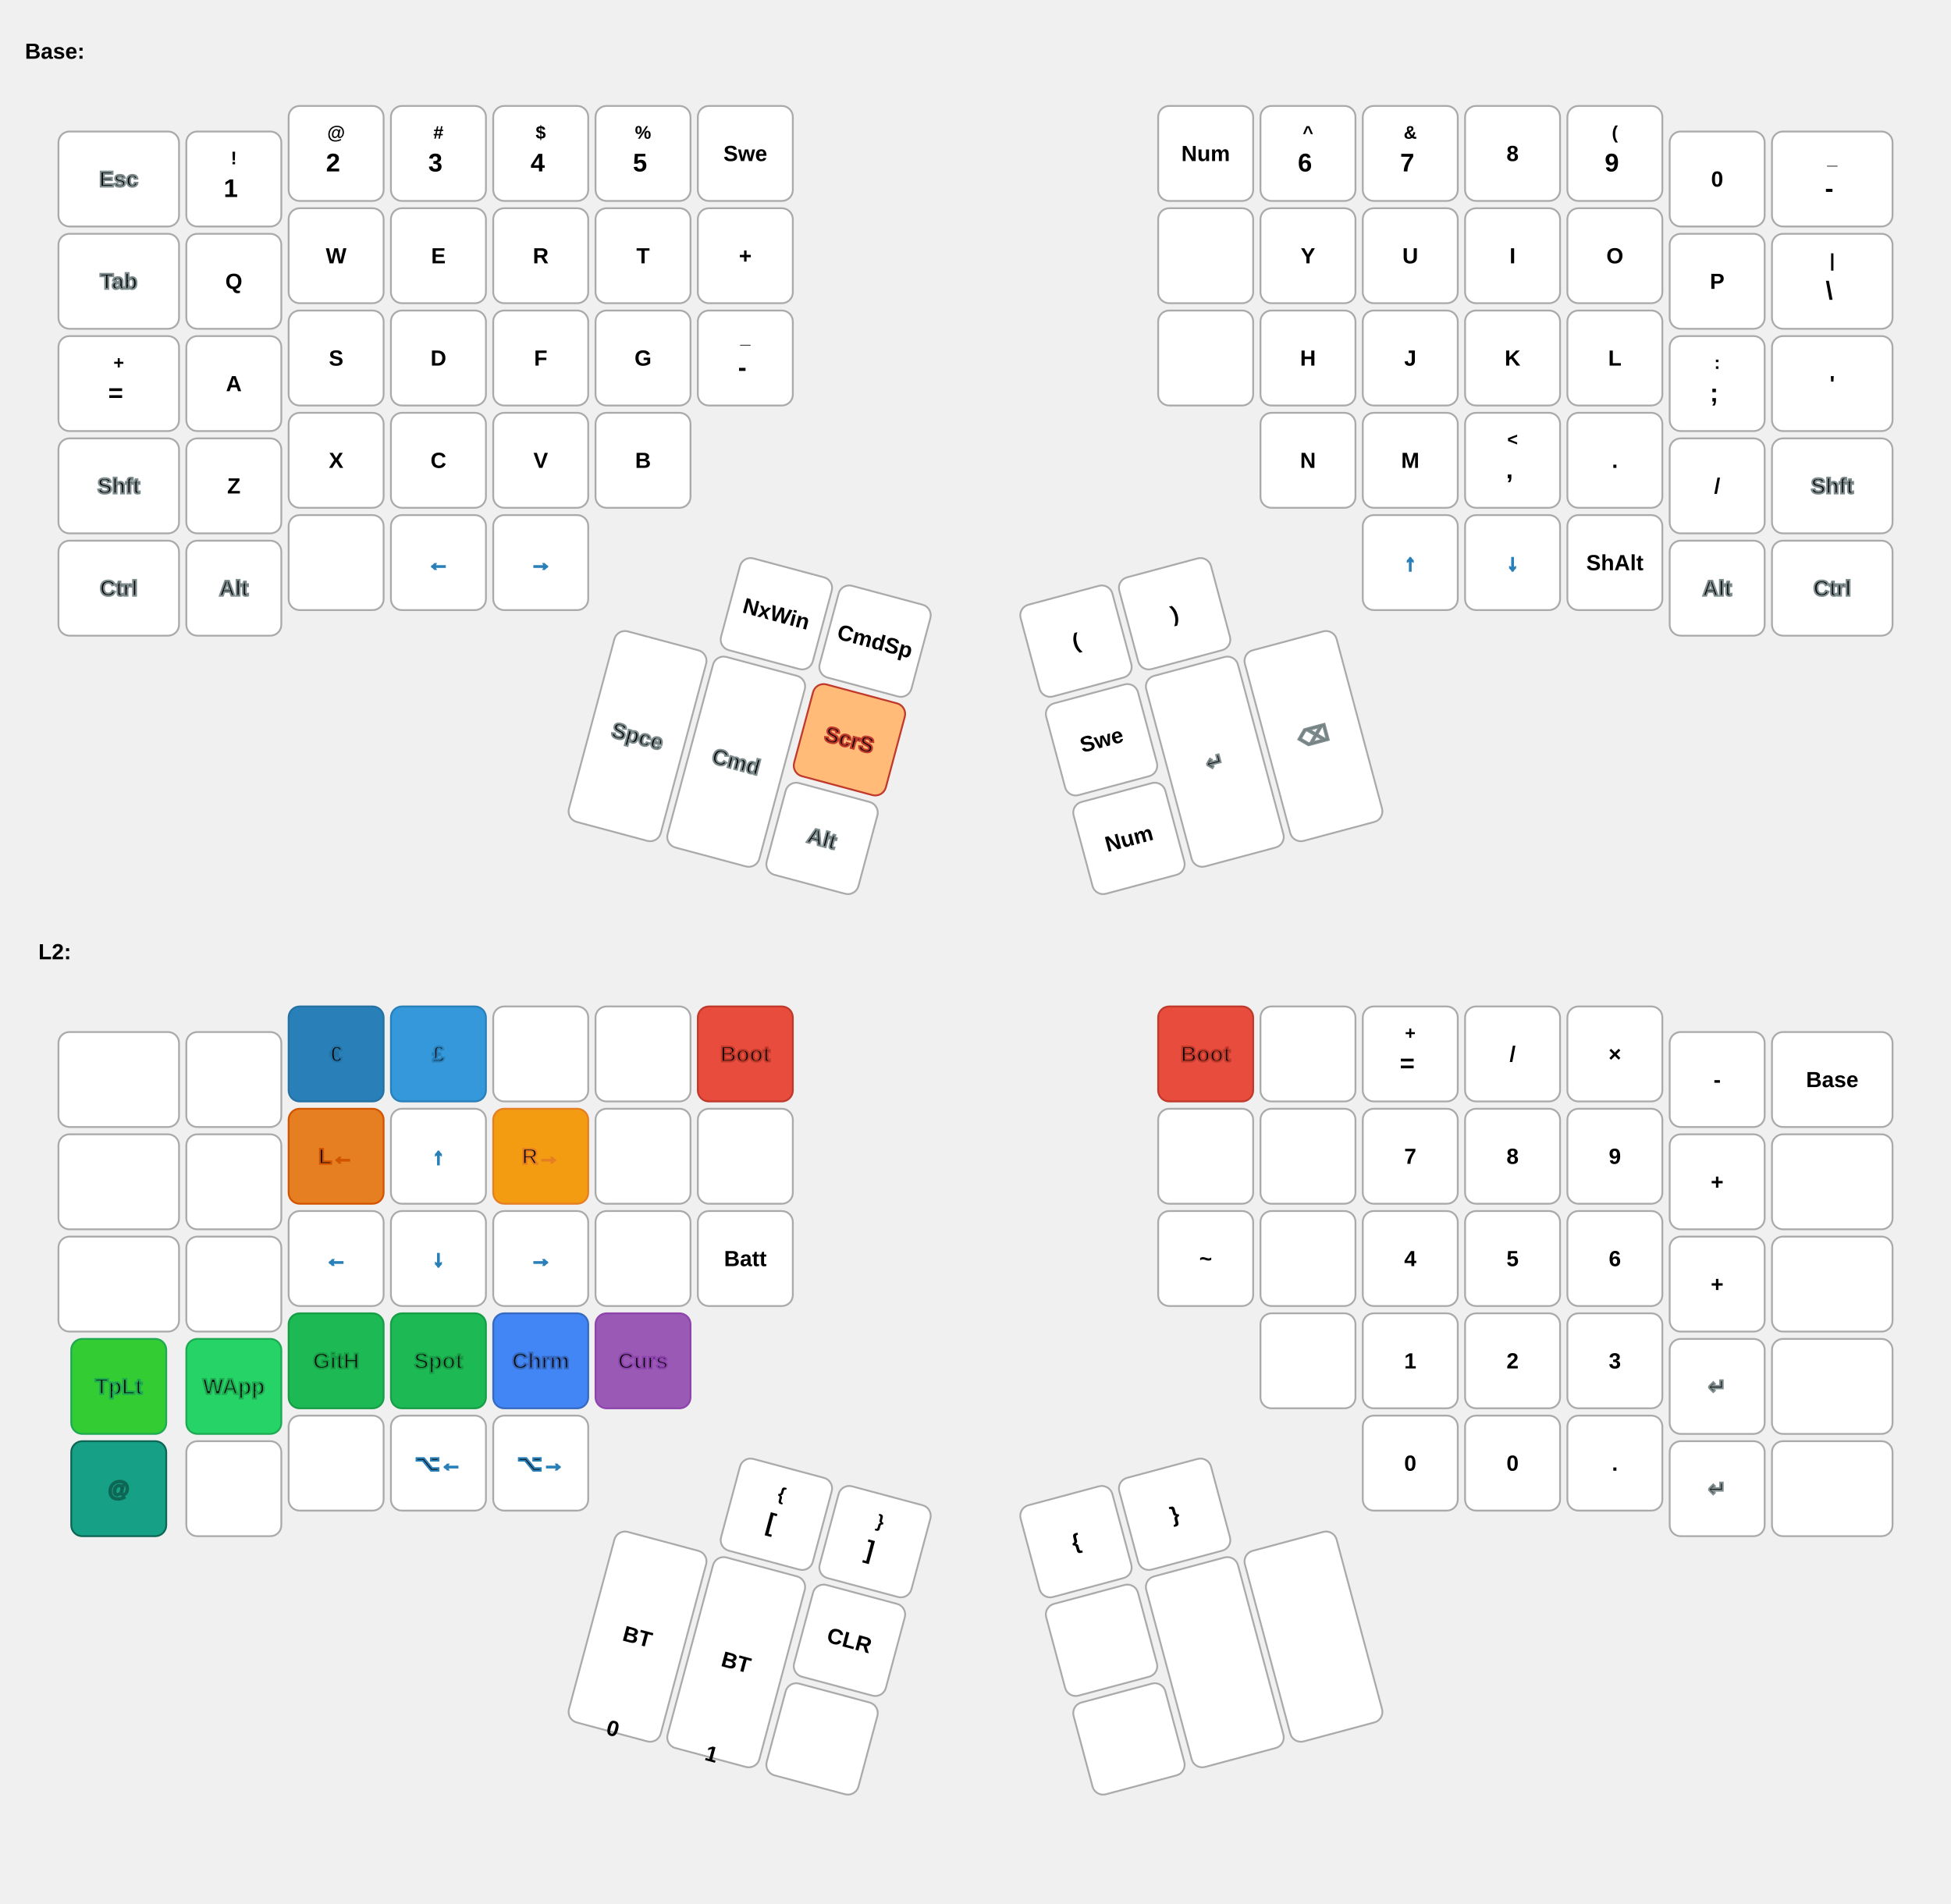
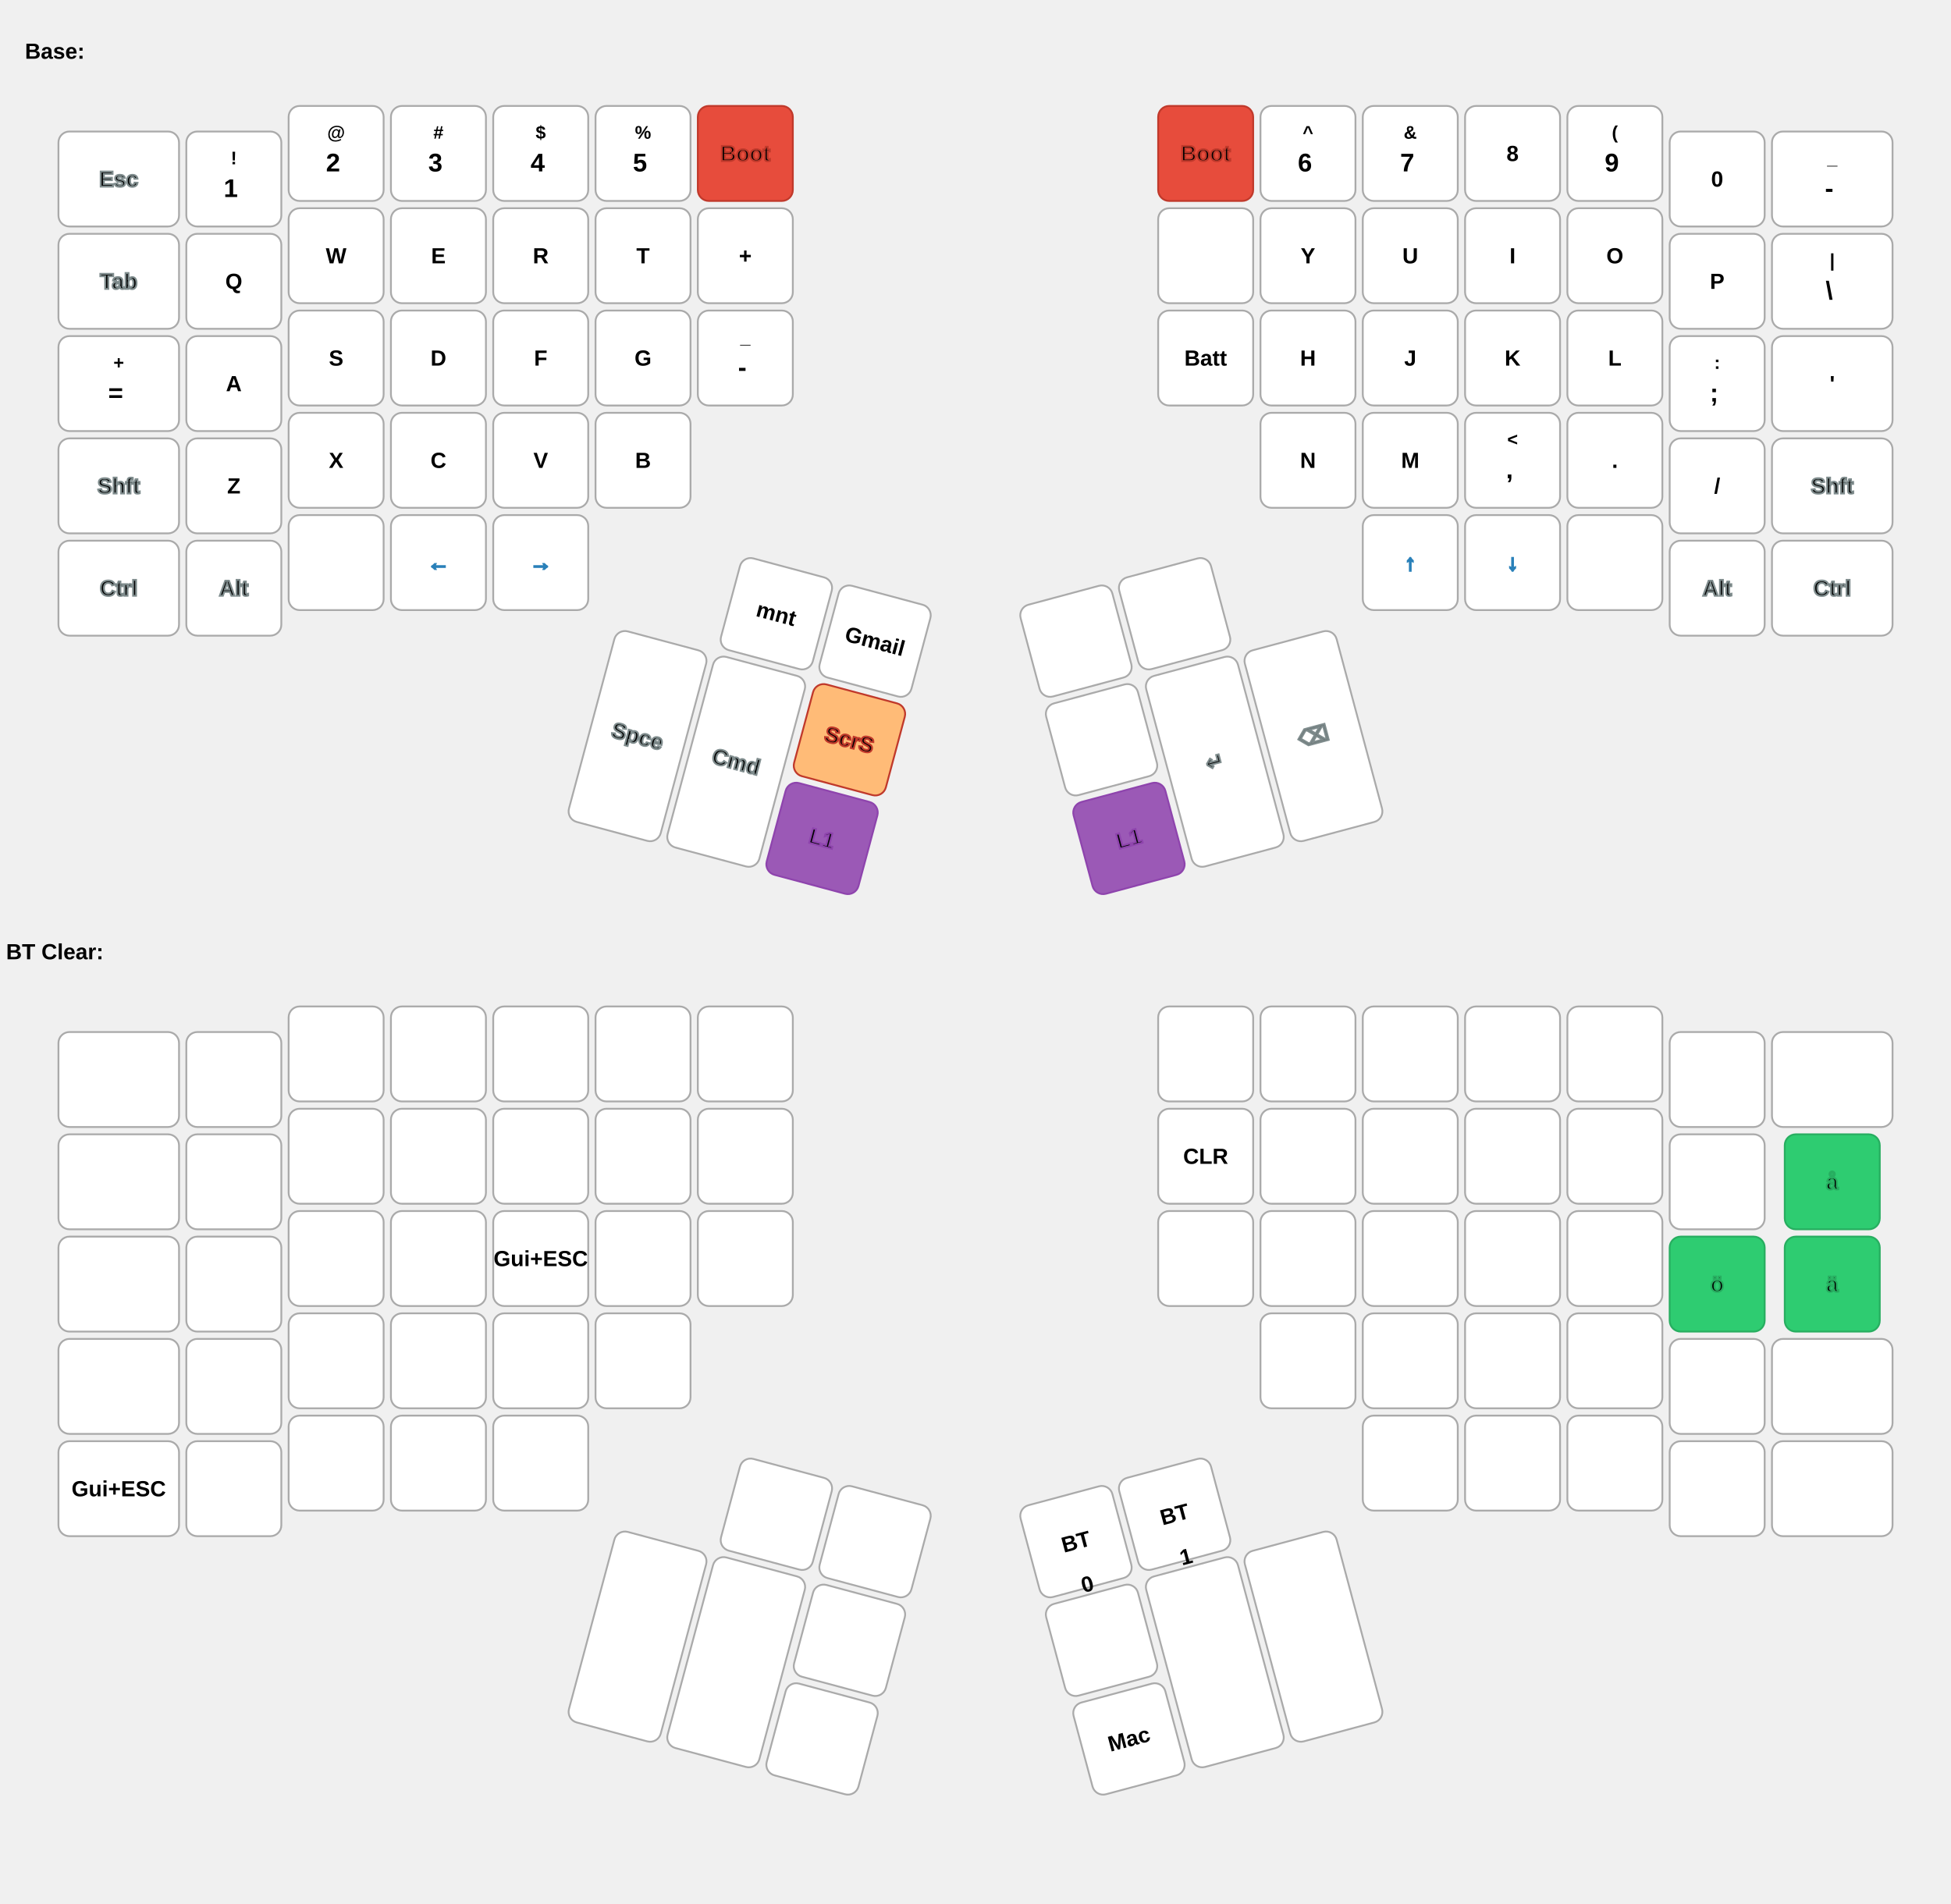
<svg xmlns="http://www.w3.org/2000/svg" width="1068" height="1042" viewBox="0 0 1068 1042" class="keymap">
  <style>/* Base key style */
.key {
  fill: #ffffff;
  stroke: #aaaaaa;
  stroke-width: 1;
}

/* Layer title styling */
.layer-label {
  font-weight: bold;
  font-size: 18px;
  fill: #333333;
  font-family: 'Arial', sans-serif;
}

/* Text styling */
text {
  font-family: 'Arial', sans-serif;
  fill: #000000;
  text-anchor: middle;
  dominant-baseline: central;
  font-weight: 700;
  stroke: none;
} 
/* App shortcuts */
.WhatsApp-key {
  fill: #25D366 !important;
  stroke: #1EA952 !important;
}

.WhatsApp-key rect, rect.WhatsApp-key {
  fill: #25D366 !important;
  stroke: #1EA952 !important;
}

.Spotify-key {
  fill: #1DB954 !important;
  stroke: #169D45 !important;
}

.Spotify-key rect, rect.Spotify-key {
  fill: #1DB954 !important;
  stroke: #169D45 !important;
}

.Chrome-key {
  fill: #4285F4 !important;
  stroke: #366AC1 !important;
}

.Chrome-key rect, rect.Chrome-key {
  fill: #4285F4 !important;
  stroke: #366AC1 !important;
}

.Cursor-key {
  fill: #9B59B6 !important;
  stroke: #8E44AD !important;
}

.Cursor-key rect, rect.Cursor-key {
  fill: #9B59B6 !important;
  stroke: #8E44AD !important;
}

.GitHub-key {
  fill: #1DB954 !important;
  stroke: #169D45 !important;
}

.GitHub-key rect, rect.GitHub-key {
  fill: #1DB954 !important;
  stroke: #169D45 !important;
}

.topLeft-key {
  fill: #33cc33 !important;
  stroke: #1EA952 !important;
}

.topLeft-key rect, rect.topLeft-key {
  fill: #33cc33 !important;
  stroke: #1EA952 !important;
}

.LeftScr-key {
  fill: #E67E22 !important;
  stroke: #D35400 !important;
}

.LeftScr-key rect, rect.LeftScr-key {
  fill: #E67E22 !important;
  stroke: #D35400 !important;
}

.RightScr-key {
  fill: #F39C12 !important;
  stroke: #E67E22 !important;
}

.RightScr-key rect, rect.RightScr-key {
  fill: #F39C12 !important;
  stroke: #E67E22 !important;
}

/* Currency symbols */
.euro-key {
  fill: #2980B9 !important;
  stroke: #2471A3 !important;
}

.euro-key rect, rect.euro-key {
  fill: #2980B9 !important;
  stroke: #2471A3 !important;
}

.pound-key {
  fill: #3498DB !important;
  stroke: #2980B9 !important;
}

.pound-key rect, rect.pound-key {
  fill: #3498DB !important;
  stroke: #2980B9 !important;
}

/* System keys */
.BOOT-key {
  fill: #E74C3C !important;
  stroke: #C0392B !important;
}

.BOOT-key rect, rect.BOOT-key {
  fill: #E74C3C !important;
  stroke: #C0392B !important;
}

.Fn1-key {
  fill: #9B59B6 !important;
  stroke: #8E44AD !important;
}

.Fn1-key rect, rect.Fn1-key {
  fill: #9B59B6 !important;
  stroke: #8E44AD !important;
}

.Fn2-key {
  fill: #8E44AD !important;
  stroke: #7D3C98 !important;
}

.Fn2-key rect, rect.Fn2-key {
  fill: #8E44AD !important;
  stroke: #7D3C98 !important;
}

/* Special characters */
.Email-key {
  fill: #16A085 !important;
  stroke: #0E6655 !important;
}

.Email-key rect, rect.Email-key {
  fill: #16A085 !important;
  stroke: #0E6655 !important;
}

.o-umlaut-key {
-   fill: #27AE60 !important;
-   stroke: #229954 !important;
+   fill: #2ECC71 !important;
+   stroke: #27AE60 !important;
}

.o-umlaut-key rect, rect.o-umlaut-key {
-   fill: #27AE60 !important;
-   stroke: #229954 !important;
+   fill: #2ECC71 !important;
+   stroke: #27AE60 !important;
}

.a-ring-key {
  fill: #2ECC71 !important;
  stroke: #27AE60 !important;
}

.a-ring-key rect, rect.a-ring-key {
+   fill: #2ECC71 !important;
+   stroke: #27AE60 !important;
+ }
+ 
+ .a-umlaut-key {
+   fill: #2ECC71 !important;
+   stroke: #27AE60 !important;
+ }
+ 
+ .a-umlaut-key rect, rect.a-umlaut-key {
  fill: #2ECC71 !important;
  stroke: #27AE60 !important;
}

/* Navigation keys */
.arrow-key {
  fill: #3498DB !important;
  stroke: #2980B9 !important;
}

.arrow-key rect, rect.arrow-key {
  fill: #3498DB !important;
  stroke: #2980B9 !important;
}

/* Screenshot */
.Screenshot-key {
  fill: #ffbb77 !important;
  stroke: #C0392B !important;
}

.Screenshot-key rect, rect.Screenshot-key {
  fill: #ffbb77 !important;
  stroke: #C0392B !important;
}

/* Modifiers */
.mod-key {
  fill: #95A5A6 !important;
  stroke: #7F8C8D !important;
}

.mod-key rect, rect.mod-key {
  fill: #95A5A6 !important;
  stroke: #7F8C8D !important;
}

/* Font adjustments to make text more solid */
text, tspan {
  font-family: 'Arial', sans-serif !important;
  font-weight: 700 !important;
  fill: #000000 !important;
  stroke: none !important;
  text-rendering: geometricPrecision !important;
}

/* Ensure all key text is black and bold */
.key text, .key tspan {
  fill: #000000 !important;
  font-weight: 700 !important;
}

/* Make text on colored keys more readable */
.WhatsApp-key text, .WhatsApp-key tspan,
.Spotify-key text, .Spotify-key tspan,
.Chrome-key text, .Chrome-key tspan,
.Cursor-key text, .Cursor-key tspan,
.GitHub-key text, .GitHub-key tspan,
.topLeft-key text, .topLeft-key tspan,
.LeftScr-key text, .LeftScr-key tspan,
.RightScr-key text, .RightScr-key tspan,
.euro-key text, .euro-key tspan,
.pound-key text, .pound-key tspan,
.BOOT-key text, .BOOT-key tspan,
.Fn1-key text, .Fn1-key tspan,
.Fn2-key text, .Fn2-key tspan,
.Email-key text, .Email-key tspan,
.o-umlaut-key text, .o-umlaut-key tspan,
.a-ring-key text, .a-ring-key tspan,
.arrow-key text, .arrow-key tspan,
.Screenshot-key text, .Screenshot-key tspan,
.mod-key text, .mod-key tspan {
  fill: #000000 !important;
  font-weight: 700 !important;
}

/* Shifted symbols styling */
.shifted {
  fill: #555555 !important;
  font-weight: 700 !important;
  font-size: 10px !important;
}

/* Position the shifted symbols above the main key label */
.key text.shifted {
  dominant-baseline: hanging !important;
}

/* Add CSS for dual-labeled keys */
.dual-label {
  position: relative;
  display: block;
}

.primary-label {
  font-size: 14px;
  font-weight: 700;
  text-anchor: middle;
  dominant-baseline: central;
  fill: #000000;
}

.shifted-label {
  font-size: 10px;
  font-weight: 700;
  text-anchor: middle;
  dominant-baseline: hanging;
  fill: #444444;
} </style>
  <g transform="translate(30, 0)" class="layer-Base">
    <text x="0" y="28" class="label" id="Base">Base:</text>
    <g transform="translate(0, 56)">
      <g transform="translate(35, 42)" class="key keypos-0">
        <rect rx="6" ry="6" x="-33" y="-26" width="66" height="52" class="key" />
        <text x="0" y="0" class="key tap">
          <tspan class="mod-key">Esc</tspan>
        </text>
      </g>
      <g transform="translate(98, 42)" class="key keypos-1">
        <rect rx="6" ry="6" x="-26" y="-26" width="52" height="52" class="key" />
        <text x="0" y="0" class="key tap">
          <tspan class="primary-label" y="5">1</tspan>
          <tspan class="shifted-label" x="0" y="-15">!</tspan>
        </text>
      </g>
      <g transform="translate(154, 28)" class="key keypos-2">
        <rect rx="6" ry="6" x="-26" y="-26" width="52" height="52" class="key" />
        <text x="0" y="0" class="key tap">
          <tspan class="primary-label" y="5">2</tspan>
          <tspan class="shifted-label" x="0" y="-15">@</tspan>
        </text>
      </g>
      <g transform="translate(210, 28)" class="key keypos-3">
        <rect rx="6" ry="6" x="-26" y="-26" width="52" height="52" class="key" />
        <text x="0" y="0" class="key tap">
          <tspan class="primary-label" y="5">3</tspan>
          <tspan class="shifted-label" x="0" y="-15">#</tspan>
        </text>
      </g>
      <g transform="translate(266, 28)" class="key keypos-4">
        <rect rx="6" ry="6" x="-26" y="-26" width="52" height="52" class="key" />
        <text x="0" y="0" class="key tap">
          <tspan class="primary-label" y="5">4</tspan>
          <tspan class="shifted-label" x="0" y="-15">$</tspan>
        </text>
      </g>
      <g transform="translate(322, 28)" class="key keypos-5">
        <rect rx="6" ry="6" x="-26" y="-26" width="52" height="52" class="key" />
        <text x="0" y="0" class="key tap">
          <tspan class="primary-label" y="5">5</tspan>
          <tspan class="shifted-label" x="0" y="-15">%</tspan>
        </text>
      </g>
      <g transform="translate(378, 28)" class="key keypos-6">
-         <rect rx="6" ry="6" x="-26" y="-26" width="52" height="52" class="key" />
-         <text x="0" y="0" class="key tap">Swe</text>
+         <rect class="BOOT-key" x="-26" y="-26" width="52" height="52" rx="6" ry="6" />
+         <text x="0" y="0" class="key tap">
+           <tspan class="BOOT-key">Boot</tspan>
+         </text>
      </g>
      <g transform="translate(630, 28)" class="key keypos-7">
-         <rect rx="6" ry="6" x="-26" y="-26" width="52" height="52" class="key" />
-         <text x="0" y="0" class="key tap">Num</text>
+         <rect class="BOOT-key" x="-26" y="-26" width="52" height="52" rx="6" ry="6" />
+         <text x="0" y="0" class="key tap">
+           <tspan class="BOOT-key">Boot</tspan>
+         </text>
      </g>
      <g transform="translate(686, 28)" class="key keypos-8">
        <rect rx="6" ry="6" x="-26" y="-26" width="52" height="52" class="key" />
        <text x="0" y="0" class="key tap">
          <tspan class="primary-label" y="5">6</tspan>
          <tspan class="shifted-label" x="0" y="-15">^</tspan>
        </text>
      </g>
      <g transform="translate(742, 28)" class="key keypos-9">
        <rect rx="6" ry="6" x="-26" y="-26" width="52" height="52" class="key" />
        <text x="0" y="0" class="key tap">
          <tspan class="primary-label" y="5">7</tspan>
          <tspan class="shifted-label" x="0" y="-15">&amp;</tspan>
        </text>
      </g>
      <g transform="translate(798, 28)" class="key keypos-10">
        <rect rx="6" ry="6" x="-26" y="-26" width="52" height="52" class="key" />
        <text x="0" y="0" class="key tap">8</text>
      </g>
      <g transform="translate(854, 28)" class="key keypos-11">
        <rect rx="6" ry="6" x="-26" y="-26" width="52" height="52" class="key" />
        <text x="0" y="0" class="key tap">
          <tspan class="primary-label" y="5">9</tspan>
          <tspan class="shifted-label" x="0" y="-15">(</tspan>
        </text>
      </g>
      <g transform="translate(910, 42)" class="key keypos-12">
        <rect rx="6" ry="6" x="-26" y="-26" width="52" height="52" class="key" />
        <text x="0" y="0" class="key tap">0</text>
      </g>
      <g transform="translate(973, 42)" class="key keypos-13">
        <rect rx="6" ry="6" x="-33" y="-26" width="66" height="52" class="key" />
        <text x="0" y="0" class="key tap">
          <tspan class="primary-label" y="5">-</tspan>
          <tspan class="shifted-label" x="0" y="-15">_</tspan>
        </text>
      </g>
      <g transform="translate(35, 98)" class="key keypos-14">
        <rect rx="6" ry="6" x="-33" y="-26" width="66" height="52" class="key" />
        <text x="0" y="0" class="key tap">
          <tspan class="mod-key">Tab</tspan>
        </text>
      </g>
      <g transform="translate(98, 98)" class="key keypos-15">
        <rect rx="6" ry="6" x="-26" y="-26" width="52" height="52" class="key" />
        <text x="0" y="0" class="key tap">Q</text>
      </g>
      <g transform="translate(154, 84)" class="key keypos-16">
        <rect rx="6" ry="6" x="-26" y="-26" width="52" height="52" class="key" />
        <text x="0" y="0" class="key tap">W</text>
      </g>
      <g transform="translate(210, 84)" class="key keypos-17">
        <rect rx="6" ry="6" x="-26" y="-26" width="52" height="52" class="key" />
        <text x="0" y="0" class="key tap">E</text>
      </g>
      <g transform="translate(266, 84)" class="key keypos-18">
        <rect rx="6" ry="6" x="-26" y="-26" width="52" height="52" class="key" />
        <text x="0" y="0" class="key tap">R</text>
      </g>
      <g transform="translate(322, 84)" class="key keypos-19">
        <rect rx="6" ry="6" x="-26" y="-26" width="52" height="52" class="key" />
        <text x="0" y="0" class="key tap">T</text>
      </g>
      <g transform="translate(378, 84)" class="key keypos-20">
        <rect rx="6" ry="6" x="-26" y="-26" width="52" height="52" class="key" />
        <text x="0" y="0" class="key tap">+</text>
      </g>
      <g transform="translate(630, 84)" class="key keypos-21">
        <rect rx="6" ry="6" x="-26" y="-26" width="52" height="52" class="key" />
      </g>
      <g transform="translate(686, 84)" class="key keypos-22">
        <rect rx="6" ry="6" x="-26" y="-26" width="52" height="52" class="key" />
        <text x="0" y="0" class="key tap">Y</text>
      </g>
      <g transform="translate(742, 84)" class="key keypos-23">
        <rect rx="6" ry="6" x="-26" y="-26" width="52" height="52" class="key" />
        <text x="0" y="0" class="key tap">U</text>
      </g>
      <g transform="translate(798, 84)" class="key keypos-24">
        <rect rx="6" ry="6" x="-26" y="-26" width="52" height="52" class="key" />
        <text x="0" y="0" class="key tap">I</text>
      </g>
      <g transform="translate(854, 84)" class="key keypos-25">
        <rect rx="6" ry="6" x="-26" y="-26" width="52" height="52" class="key" />
        <text x="0" y="0" class="key tap">O</text>
      </g>
      <g transform="translate(910, 98)" class="key keypos-26">
        <rect rx="6" ry="6" x="-26" y="-26" width="52" height="52" class="key" />
        <text x="0" y="0" class="key tap">P</text>
      </g>
      <g transform="translate(973, 98)" class="key keypos-27">
        <rect rx="6" ry="6" x="-33" y="-26" width="66" height="52" class="key" />
        <text x="0" y="0" class="key tap">
          <tspan class="primary-label" y="5">\</tspan>
          <tspan class="shifted-label" x="0" y="-15">|</tspan>
        </text>
      </g>
      <g transform="translate(35, 154)" class="key keypos-28">
        <rect rx="6" ry="6" x="-33" y="-26" width="66" height="52" class="key" />
        <text x="0" y="0" class="key tap">
          <tspan class="primary-label" y="5">=</tspan>
          <tspan class="shifted-label" x="0" y="-15">+</tspan>
        </text>
      </g>
      <g transform="translate(98, 154)" class="key keypos-29">
        <rect rx="6" ry="6" x="-26" y="-26" width="52" height="52" class="key" />
        <text x="0" y="0" class="key tap">A</text>
      </g>
      <g transform="translate(154, 140)" class="key keypos-30">
        <rect rx="6" ry="6" x="-26" y="-26" width="52" height="52" class="key" />
        <text x="0" y="0" class="key tap">S</text>
      </g>
      <g transform="translate(210, 140)" class="key keypos-31">
        <rect rx="6" ry="6" x="-26" y="-26" width="52" height="52" class="key" />
        <text x="0" y="0" class="key tap">D</text>
      </g>
      <g transform="translate(266, 140)" class="key keypos-32">
        <rect rx="6" ry="6" x="-26" y="-26" width="52" height="52" class="key" />
        <text x="0" y="0" class="key tap">F</text>
      </g>
      <g transform="translate(322, 140)" class="key keypos-33">
        <rect rx="6" ry="6" x="-26" y="-26" width="52" height="52" class="key" />
        <text x="0" y="0" class="key tap">G</text>
      </g>
      <g transform="translate(378, 140)" class="key keypos-34">
        <rect rx="6" ry="6" x="-26" y="-26" width="52" height="52" class="key" />
        <text x="0" y="0" class="key tap">
          <tspan class="primary-label" y="5">-</tspan>
          <tspan class="shifted-label" x="0" y="-15">_</tspan>
        </text>
      </g>
      <g transform="translate(395, 280) rotate(15.0)" class="key keypos-35">
        <rect rx="6" ry="6" x="-26" y="-26" width="52" height="52" class="key" />
-         <text x="0" y="0" class="key tap">NxWin</text>
+         <text x="0" y="0" class="key tap">mnt</text>
      </g>
      <g transform="translate(449, 295) rotate(15.0)" class="key keypos-36">
        <rect rx="6" ry="6" x="-26" y="-26" width="52" height="52" class="key" />
-         <text x="0" y="0" class="key tap">CmdSp</text>
+         <text x="0" y="0" class="key tap">Gmail</text>
      </g>
      <g transform="translate(559, 295) rotate(-15.0)" class="key keypos-37">
        <rect rx="6" ry="6" x="-26" y="-26" width="52" height="52" class="key" />
-         <text x="0" y="0" class="key tap">(</text>
      </g>
      <g transform="translate(613, 280) rotate(-15.0)" class="key keypos-38">
        <rect rx="6" ry="6" x="-26" y="-26" width="52" height="52" class="key" />
-         <text x="0" y="0" class="key tap">)</text>
      </g>
      <g transform="translate(630, 140)" class="key keypos-39">
        <rect rx="6" ry="6" x="-26" y="-26" width="52" height="52" class="key" />
+         <text x="0" y="0" class="key tap">Batt</text>
      </g>
      <g transform="translate(686, 140)" class="key keypos-40">
        <rect rx="6" ry="6" x="-26" y="-26" width="52" height="52" class="key" />
        <text x="0" y="0" class="key tap">H</text>
      </g>
      <g transform="translate(742, 140)" class="key keypos-41">
        <rect rx="6" ry="6" x="-26" y="-26" width="52" height="52" class="key" />
        <text x="0" y="0" class="key tap">J</text>
      </g>
      <g transform="translate(798, 140)" class="key keypos-42">
        <rect rx="6" ry="6" x="-26" y="-26" width="52" height="52" class="key" />
        <text x="0" y="0" class="key tap">K</text>
      </g>
      <g transform="translate(854, 140)" class="key keypos-43">
        <rect rx="6" ry="6" x="-26" y="-26" width="52" height="52" class="key" />
        <text x="0" y="0" class="key tap">L</text>
      </g>
      <g transform="translate(910, 154)" class="key keypos-44">
        <rect rx="6" ry="6" x="-26" y="-26" width="52" height="52" class="key" />
        <text x="0" y="0" class="key tap">
          <tspan class="primary-label" y="5">;</tspan>
          <tspan class="shifted-label" x="0" y="-15">:</tspan>
        </text>
      </g>
      <g transform="translate(973, 154)" class="key keypos-45">
        <rect rx="6" ry="6" x="-33" y="-26" width="66" height="52" class="key" />
        <text x="0" y="0" class="key tap">'</text>
      </g>
      <g transform="translate(35, 210)" class="key keypos-46">
        <rect rx="6" ry="6" x="-33" y="-26" width="66" height="52" class="key" />
        <text x="0" y="0" class="key tap">
          <tspan class="mod-key">Shft</tspan>
        </text>
      </g>
      <g transform="translate(98, 210)" class="key keypos-47">
        <rect rx="6" ry="6" x="-26" y="-26" width="52" height="52" class="key" />
        <text x="0" y="0" class="key tap">Z</text>
      </g>
      <g transform="translate(154, 196)" class="key keypos-48">
        <rect rx="6" ry="6" x="-26" y="-26" width="52" height="52" class="key" />
        <text x="0" y="0" class="key tap">X</text>
      </g>
      <g transform="translate(210, 196)" class="key keypos-49">
        <rect rx="6" ry="6" x="-26" y="-26" width="52" height="52" class="key" />
        <text x="0" y="0" class="key tap">C</text>
      </g>
      <g transform="translate(266, 196)" class="key keypos-50">
        <rect rx="6" ry="6" x="-26" y="-26" width="52" height="52" class="key" />
        <text x="0" y="0" class="key tap">V</text>
      </g>
      <g transform="translate(322, 196)" class="key keypos-51">
        <rect rx="6" ry="6" x="-26" y="-26" width="52" height="52" class="key" />
        <text x="0" y="0" class="key tap">B</text>
      </g>
      <g transform="translate(435, 349) rotate(15.0)" class="key keypos-52">
        <rect class="Screenshot-key" x="-26" y="-26" width="52" height="52" rx="6" ry="6" />
        <text x="0" y="0" class="key tap">
          <tspan class="Screenshot-key">ScrS</tspan>
        </text>
      </g>
      <g transform="translate(573, 349) rotate(-15.0)" class="key keypos-53">
        <rect rx="6" ry="6" x="-26" y="-26" width="52" height="52" class="key" />
-         <text x="0" y="0" class="key tap">Swe</text>
      </g>
      <g transform="translate(686, 196)" class="key keypos-54">
        <rect rx="6" ry="6" x="-26" y="-26" width="52" height="52" class="key" />
        <text x="0" y="0" class="key tap">N</text>
      </g>
      <g transform="translate(742, 196)" class="key keypos-55">
        <rect rx="6" ry="6" x="-26" y="-26" width="52" height="52" class="key" />
        <text x="0" y="0" class="key tap">M</text>
      </g>
      <g transform="translate(798, 196)" class="key keypos-56">
        <rect rx="6" ry="6" x="-26" y="-26" width="52" height="52" class="key" />
        <text x="0" y="0" class="key tap">
          <tspan class="primary-label" y="5">,</tspan>
          <tspan class="shifted-label" x="0" y="-15">&lt;</tspan>
        </text>
      </g>
      <g transform="translate(854, 196)" class="key keypos-57">
        <rect rx="6" ry="6" x="-26" y="-26" width="52" height="52" class="key" />
        <text x="0" y="0" class="key tap">.</text>
      </g>
      <g transform="translate(910, 210)" class="key keypos-58">
        <rect rx="6" ry="6" x="-26" y="-26" width="52" height="52" class="key" />
        <text x="0" y="0" class="key tap">/</text>
      </g>
      <g transform="translate(973, 210)" class="key keypos-59">
        <rect rx="6" ry="6" x="-33" y="-26" width="66" height="52" class="key" />
        <text x="0" y="0" class="key tap">
          <tspan class="mod-key">Shft</tspan>
        </text>
      </g>
      <g transform="translate(35, 266)" class="key keypos-60">
        <rect rx="6" ry="6" x="-33" y="-26" width="66" height="52" class="key" />
        <text x="0" y="0" class="key tap">
          <tspan class="mod-key">Ctrl</tspan>
        </text>
      </g>
      <g transform="translate(98, 266)" class="key keypos-61">
        <rect rx="6" ry="6" x="-26" y="-26" width="52" height="52" class="key" />
        <text x="0" y="0" class="key tap">
          <tspan class="mod-key">Alt</tspan>
        </text>
      </g>
      <g transform="translate(154, 252)" class="key keypos-62">
        <rect rx="6" ry="6" x="-26" y="-26" width="52" height="52" class="key" />
      </g>
      <g transform="translate(210, 252)" class="key keypos-63">
        <rect rx="6" ry="6" x="-26" y="-26" width="52" height="52" class="key" />
        <text x="0" y="0" class="key tap">
          <tspan class="arrow-key">←</tspan>
        </text>
      </g>
      <g transform="translate(266, 252)" class="key keypos-64">
        <rect rx="6" ry="6" x="-26" y="-26" width="52" height="52" class="key" />
        <text x="0" y="0" class="key tap">
          <tspan class="arrow-key">→</tspan>
        </text>
      </g>
      <g transform="translate(319, 347) rotate(15.0)" class="key keypos-65">
        <rect rx="6" ry="6" x="-26" y="-54" width="52" height="108" class="key" />
        <text x="0" y="0" class="key tap">
          <tspan class="mod-key">Spce</tspan>
        </text>
      </g>
      <g transform="translate(373, 361) rotate(15.0)" class="key keypos-66">
        <rect rx="6" ry="6" x="-26" y="-54" width="52" height="108" class="key" />
        <text x="0" y="0" class="key tap">
          <tspan class="mod-key">Cmd</tspan>
        </text>
      </g>
      <g transform="translate(420, 403) rotate(15.0)" class="key keypos-67">
-         <rect rx="6" ry="6" x="-26" y="-26" width="52" height="52" class="key" />
-         <text x="0" y="0" class="key tap">
-           <tspan class="mod-key">Alt</tspan>
+         <rect class="Fn1-key" x="-26" y="-26" width="52" height="52" rx="6" ry="6" />
+         <text x="0" y="0" class="key tap">
+           <tspan class="Fn1-key">L1</tspan>
        </text>
      </g>
      <g transform="translate(588, 403) rotate(-15.0)" class="key keypos-68">
-         <rect rx="6" ry="6" x="-26" y="-26" width="52" height="52" class="key" />
-         <text x="0" y="0" class="key tap">Num</text>
+         <rect class="Fn1-key" x="-26" y="-26" width="52" height="52" rx="6" ry="6" />
+         <text x="0" y="0" class="key tap">
+           <tspan class="Fn1-key">L1</tspan>
+         </text>
      </g>
      <g transform="translate(635, 361) rotate(-15.0)" class="key keypos-69">
        <rect rx="6" ry="6" x="-26" y="-54" width="52" height="108" class="key" />
        <text x="0" y="0" class="key tap">
          <tspan class="mod-key">↵</tspan>
        </text>
      </g>
      <g transform="translate(689, 347) rotate(-15.0)" class="key keypos-70">
        <rect rx="6" ry="6" x="-26" y="-54" width="52" height="108" class="key" />
        <text x="0" y="0" class="key tap">
          <tspan class="mod-key">⌫</tspan>
        </text>
      </g>
      <g transform="translate(742, 252)" class="key keypos-71">
        <rect rx="6" ry="6" x="-26" y="-26" width="52" height="52" class="key" />
        <text x="0" y="0" class="key tap">
          <tspan class="arrow-key">↑</tspan>
        </text>
      </g>
      <g transform="translate(798, 252)" class="key keypos-72">
        <rect rx="6" ry="6" x="-26" y="-26" width="52" height="52" class="key" />
        <text x="0" y="0" class="key tap">
          <tspan class="arrow-key">↓</tspan>
        </text>
      </g>
      <g transform="translate(854, 252)" class="key keypos-73">
        <rect rx="6" ry="6" x="-26" y="-26" width="52" height="52" class="key" />
-         <text x="0" y="0" class="key tap">ShAlt</text>
      </g>
      <g transform="translate(910, 266)" class="key keypos-74">
        <rect rx="6" ry="6" x="-26" y="-26" width="52" height="52" class="key" />
        <text x="0" y="0" class="key tap">
          <tspan class="mod-key">Alt</tspan>
        </text>
      </g>
      <g transform="translate(973, 266)" class="key keypos-75">
        <rect rx="6" ry="6" x="-33" y="-26" width="66" height="52" class="key" />
        <text x="0" y="0" class="key tap">
          <tspan class="mod-key">Ctrl</tspan>
        </text>
      </g>
    </g>
  </g>
-   <g transform="translate(30, 493)" class="layer-L2">
-     <text x="0" y="28" class="label" id="L2">L2:</text>
+   <g transform="translate(30, 493)" class="layer-BT Clear">
+     <text x="0" y="28" class="label" id="BT-Clear">BT Clear:</text>
    <g transform="translate(0, 56)">
      <g transform="translate(35, 42)" class="key keypos-0">
        <rect rx="6" ry="6" x="-33" y="-26" width="66" height="52" class="key" />
      </g>
      <g transform="translate(98, 42)" class="key keypos-1">
        <rect rx="6" ry="6" x="-26" y="-26" width="52" height="52" class="key" />
      </g>
      <g transform="translate(154, 28)" class="key keypos-2">
-         <rect class="euro-key" x="-26" y="-26" width="52" height="52" rx="6" ry="6" />
-         <text x="0" y="0" class="key tap">
-           <tspan class="euro-key">€</tspan>
-         </text>
+         <rect rx="6" ry="6" x="-26" y="-26" width="52" height="52" class="key" />
      </g>
      <g transform="translate(210, 28)" class="key keypos-3">
-         <rect class="pound-key" x="-26" y="-26" width="52" height="52" rx="6" ry="6" />
-         <text x="0" y="0" class="key tap">
-           <tspan class="pound-key">£</tspan>
-         </text>
+         <rect rx="6" ry="6" x="-26" y="-26" width="52" height="52" class="key" />
      </g>
      <g transform="translate(266, 28)" class="key keypos-4">
        <rect rx="6" ry="6" x="-26" y="-26" width="52" height="52" class="key" />
      </g>
      <g transform="translate(322, 28)" class="key keypos-5">
        <rect rx="6" ry="6" x="-26" y="-26" width="52" height="52" class="key" />
      </g>
      <g transform="translate(378, 28)" class="key keypos-6">
-         <rect class="BOOT-key" x="-26" y="-26" width="52" height="52" rx="6" ry="6" />
-         <text x="0" y="0" class="key tap">
-           <tspan class="BOOT-key">Boot</tspan>
-         </text>
+         <rect rx="6" ry="6" x="-26" y="-26" width="52" height="52" class="key" />
      </g>
      <g transform="translate(630, 28)" class="key keypos-7">
-         <rect class="BOOT-key" x="-26" y="-26" width="52" height="52" rx="6" ry="6" />
-         <text x="0" y="0" class="key tap">
-           <tspan class="BOOT-key">Boot</tspan>
-         </text>
+         <rect rx="6" ry="6" x="-26" y="-26" width="52" height="52" class="key" />
      </g>
      <g transform="translate(686, 28)" class="key keypos-8">
        <rect rx="6" ry="6" x="-26" y="-26" width="52" height="52" class="key" />
      </g>
      <g transform="translate(742, 28)" class="key keypos-9">
        <rect rx="6" ry="6" x="-26" y="-26" width="52" height="52" class="key" />
-         <text x="0" y="0" class="key tap">
-           <tspan class="primary-label" y="5">=</tspan>
-           <tspan class="shifted-label" x="0" y="-15">+</tspan>
-         </text>
      </g>
      <g transform="translate(798, 28)" class="key keypos-10">
        <rect rx="6" ry="6" x="-26" y="-26" width="52" height="52" class="key" />
-         <text x="0" y="0" class="key tap">/</text>
      </g>
      <g transform="translate(854, 28)" class="key keypos-11">
        <rect rx="6" ry="6" x="-26" y="-26" width="52" height="52" class="key" />
-         <text x="0" y="0" class="key tap">×</text>
      </g>
      <g transform="translate(910, 42)" class="key keypos-12">
        <rect rx="6" ry="6" x="-26" y="-26" width="52" height="52" class="key" />
-         <text x="0" y="0" class="key tap">-</text>
      </g>
      <g transform="translate(973, 42)" class="key keypos-13">
        <rect rx="6" ry="6" x="-33" y="-26" width="66" height="52" class="key" />
-         <a href="#Base">
-           <text x="0" y="0" class="key tap layer-activator">Base</text>
-         </a>
      </g>
      <g transform="translate(35, 98)" class="key keypos-14">
        <rect rx="6" ry="6" x="-33" y="-26" width="66" height="52" class="key" />
      </g>
      <g transform="translate(98, 98)" class="key keypos-15">
        <rect rx="6" ry="6" x="-26" y="-26" width="52" height="52" class="key" />
      </g>
      <g transform="translate(154, 84)" class="key keypos-16">
-         <rect class="LeftScr-key" x="-26" y="-26" width="52" height="52" rx="6" ry="6" />
-         <text x="0" y="0" class="key tap">
-           <tspan class="LeftScr-key">L←</tspan>
-         </text>
+         <rect rx="6" ry="6" x="-26" y="-26" width="52" height="52" class="key" />
      </g>
      <g transform="translate(210, 84)" class="key keypos-17">
        <rect rx="6" ry="6" x="-26" y="-26" width="52" height="52" class="key" />
-         <text x="0" y="0" class="key tap">
-           <tspan class="arrow-key">↑</tspan>
-         </text>
      </g>
      <g transform="translate(266, 84)" class="key keypos-18">
-         <rect class="RightScr-key" x="-26" y="-26" width="52" height="52" rx="6" ry="6" />
-         <text x="0" y="0" class="key tap">
-           <tspan class="RightScr-key">R→</tspan>
-         </text>
+         <rect rx="6" ry="6" x="-26" y="-26" width="52" height="52" class="key" />
      </g>
      <g transform="translate(322, 84)" class="key keypos-19">
        <rect rx="6" ry="6" x="-26" y="-26" width="52" height="52" class="key" />
      </g>
      <g transform="translate(378, 84)" class="key keypos-20">
        <rect rx="6" ry="6" x="-26" y="-26" width="52" height="52" class="key" />
      </g>
      <g transform="translate(630, 84)" class="key keypos-21">
        <rect rx="6" ry="6" x="-26" y="-26" width="52" height="52" class="key" />
+         <text x="0" y="0" class="key tap">CLR</text>
      </g>
      <g transform="translate(686, 84)" class="key keypos-22">
        <rect rx="6" ry="6" x="-26" y="-26" width="52" height="52" class="key" />
      </g>
      <g transform="translate(742, 84)" class="key keypos-23">
        <rect rx="6" ry="6" x="-26" y="-26" width="52" height="52" class="key" />
-         <text x="0" y="0" class="key tap">7</text>
      </g>
      <g transform="translate(798, 84)" class="key keypos-24">
        <rect rx="6" ry="6" x="-26" y="-26" width="52" height="52" class="key" />
-         <text x="0" y="0" class="key tap">8</text>
      </g>
      <g transform="translate(854, 84)" class="key keypos-25">
        <rect rx="6" ry="6" x="-26" y="-26" width="52" height="52" class="key" />
-         <text x="0" y="0" class="key tap">9</text>
      </g>
      <g transform="translate(910, 98)" class="key keypos-26">
        <rect rx="6" ry="6" x="-26" y="-26" width="52" height="52" class="key" />
-         <text x="0" y="0" class="key tap">+</text>
      </g>
      <g transform="translate(973, 98)" class="key keypos-27">
-         <rect rx="6" ry="6" x="-33" y="-26" width="66" height="52" class="key" />
+         <rect class="a-ring-key" x="-26" y="-26" width="52" height="52" rx="6" ry="6" />
+         <text x="0" y="0" class="key tap">
+           <tspan class="a-ring-key">å</tspan>
+         </text>
      </g>
      <g transform="translate(35, 154)" class="key keypos-28">
        <rect rx="6" ry="6" x="-33" y="-26" width="66" height="52" class="key" />
      </g>
      <g transform="translate(98, 154)" class="key keypos-29">
        <rect rx="6" ry="6" x="-26" y="-26" width="52" height="52" class="key" />
      </g>
      <g transform="translate(154, 140)" class="key keypos-30">
        <rect rx="6" ry="6" x="-26" y="-26" width="52" height="52" class="key" />
-         <text x="0" y="0" class="key tap">
-           <tspan class="arrow-key">←</tspan>
-         </text>
      </g>
      <g transform="translate(210, 140)" class="key keypos-31">
        <rect rx="6" ry="6" x="-26" y="-26" width="52" height="52" class="key" />
-         <text x="0" y="0" class="key tap">
-           <tspan class="arrow-key">↓</tspan>
-         </text>
      </g>
      <g transform="translate(266, 140)" class="key keypos-32">
        <rect rx="6" ry="6" x="-26" y="-26" width="52" height="52" class="key" />
-         <text x="0" y="0" class="key tap">
-           <tspan class="arrow-key">→</tspan>
-         </text>
+         <text x="0" y="0" class="key tap">Gui+ESC</text>
      </g>
      <g transform="translate(322, 140)" class="key keypos-33">
        <rect rx="6" ry="6" x="-26" y="-26" width="52" height="52" class="key" />
      </g>
      <g transform="translate(378, 140)" class="key keypos-34">
        <rect rx="6" ry="6" x="-26" y="-26" width="52" height="52" class="key" />
-         <text x="0" y="0" class="key tap">Batt</text>
      </g>
      <g transform="translate(395, 280) rotate(15.0)" class="key keypos-35">
        <rect rx="6" ry="6" x="-26" y="-26" width="52" height="52" class="key" />
-         <text x="0" y="0" class="key tap">
-           <tspan class="primary-label" y="5">[</tspan>
-           <tspan class="shifted-label" x="0" y="-15">{</tspan>
-         </text>
      </g>
      <g transform="translate(449, 295) rotate(15.0)" class="key keypos-36">
        <rect rx="6" ry="6" x="-26" y="-26" width="52" height="52" class="key" />
-         <text x="0" y="0" class="key tap">
-           <tspan class="primary-label" y="5">]</tspan>
-           <tspan class="shifted-label" x="0" y="-15">}</tspan>
-         </text>
      </g>
      <g transform="translate(559, 295) rotate(-15.0)" class="key keypos-37">
        <rect rx="6" ry="6" x="-26" y="-26" width="52" height="52" class="key" />
-         <text x="0" y="0" class="key tap">{</text>
+         <text x="0" y="0" class="key tap">BT</text>
+         <text x="0" y="24" class="key hold">0</text>
      </g>
      <g transform="translate(613, 280) rotate(-15.0)" class="key keypos-38">
        <rect rx="6" ry="6" x="-26" y="-26" width="52" height="52" class="key" />
-         <text x="0" y="0" class="key tap">}</text>
+         <text x="0" y="0" class="key tap">BT</text>
+         <text x="0" y="24" class="key hold">1</text>
      </g>
      <g transform="translate(630, 140)" class="key keypos-39">
        <rect rx="6" ry="6" x="-26" y="-26" width="52" height="52" class="key" />
-         <text x="0" y="0" class="key tap">~</text>
      </g>
      <g transform="translate(686, 140)" class="key keypos-40">
        <rect rx="6" ry="6" x="-26" y="-26" width="52" height="52" class="key" />
      </g>
      <g transform="translate(742, 140)" class="key keypos-41">
        <rect rx="6" ry="6" x="-26" y="-26" width="52" height="52" class="key" />
-         <text x="0" y="0" class="key tap">4</text>
      </g>
      <g transform="translate(798, 140)" class="key keypos-42">
        <rect rx="6" ry="6" x="-26" y="-26" width="52" height="52" class="key" />
-         <text x="0" y="0" class="key tap">5</text>
      </g>
      <g transform="translate(854, 140)" class="key keypos-43">
        <rect rx="6" ry="6" x="-26" y="-26" width="52" height="52" class="key" />
-         <text x="0" y="0" class="key tap">6</text>
      </g>
      <g transform="translate(910, 154)" class="key keypos-44">
-         <rect rx="6" ry="6" x="-26" y="-26" width="52" height="52" class="key" />
-         <text x="0" y="0" class="key tap">+</text>
+         <rect class="o-umlaut-key" x="-26" y="-26" width="52" height="52" rx="6" ry="6" />
+         <text x="0" y="0" class="key tap">
+           <tspan class="o-umlaut-key">ö</tspan>
+         </text>
      </g>
      <g transform="translate(973, 154)" class="key keypos-45">
-         <rect rx="6" ry="6" x="-33" y="-26" width="66" height="52" class="key" />
+         <rect class="a-umlaut-key" x="-26" y="-26" width="52" height="52" rx="6" ry="6" />
+         <text x="0" y="0" class="key tap">
+           <tspan class="a-umlaut-key">ä</tspan>
+         </text>
      </g>
      <g transform="translate(35, 210)" class="key keypos-46">
-         <rect class="topLeft-key" x="-26" y="-26" width="52" height="52" rx="6" ry="6" />
-         <text x="0" y="0" class="key tap">
-           <tspan class="topLeft-key">TpLt</tspan>
-         </text>
+         <rect rx="6" ry="6" x="-33" y="-26" width="66" height="52" class="key" />
      </g>
      <g transform="translate(98, 210)" class="key keypos-47">
-         <rect class="WhatsApp-key" x="-26" y="-26" width="52" height="52" rx="6" ry="6" />
-         <text x="0" y="0" class="key tap">
-           <tspan class="WhatsApp-key">WApp</tspan>
-         </text>
+         <rect rx="6" ry="6" x="-26" y="-26" width="52" height="52" class="key" />
      </g>
      <g transform="translate(154, 196)" class="key keypos-48">
-         <rect class="GitHub-key" x="-26" y="-26" width="52" height="52" rx="6" ry="6" />
-         <text x="0" y="0" class="key tap">
-           <tspan class="GitHub-key">GitH</tspan>
-         </text>
+         <rect rx="6" ry="6" x="-26" y="-26" width="52" height="52" class="key" />
      </g>
      <g transform="translate(210, 196)" class="key keypos-49">
-         <rect class="Spotify-key" x="-26" y="-26" width="52" height="52" rx="6" ry="6" />
-         <text x="0" y="0" class="key tap">
-           <tspan class="Spotify-key">Spot</tspan>
-         </text>
+         <rect rx="6" ry="6" x="-26" y="-26" width="52" height="52" class="key" />
      </g>
      <g transform="translate(266, 196)" class="key keypos-50">
-         <rect class="Chrome-key" x="-26" y="-26" width="52" height="52" rx="6" ry="6" />
-         <text x="0" y="0" class="key tap">
-           <tspan class="Chrome-key">Chrm</tspan>
-         </text>
+         <rect rx="6" ry="6" x="-26" y="-26" width="52" height="52" class="key" />
      </g>
      <g transform="translate(322, 196)" class="key keypos-51">
-         <rect class="Cursor-key" x="-26" y="-26" width="52" height="52" rx="6" ry="6" />
-         <text x="0" y="0" class="key tap">
-           <tspan class="Cursor-key">Curs</tspan>
-         </text>
+         <rect rx="6" ry="6" x="-26" y="-26" width="52" height="52" class="key" />
      </g>
      <g transform="translate(435, 349) rotate(15.0)" class="key keypos-52">
        <rect rx="6" ry="6" x="-26" y="-26" width="52" height="52" class="key" />
-         <text x="0" y="0" class="key tap">CLR</text>
      </g>
      <g transform="translate(573, 349) rotate(-15.0)" class="key keypos-53">
        <rect rx="6" ry="6" x="-26" y="-26" width="52" height="52" class="key" />
      </g>
      <g transform="translate(686, 196)" class="key keypos-54">
        <rect rx="6" ry="6" x="-26" y="-26" width="52" height="52" class="key" />
      </g>
      <g transform="translate(742, 196)" class="key keypos-55">
        <rect rx="6" ry="6" x="-26" y="-26" width="52" height="52" class="key" />
-         <text x="0" y="0" class="key tap">1</text>
      </g>
      <g transform="translate(798, 196)" class="key keypos-56">
        <rect rx="6" ry="6" x="-26" y="-26" width="52" height="52" class="key" />
-         <text x="0" y="0" class="key tap">2</text>
      </g>
      <g transform="translate(854, 196)" class="key keypos-57">
        <rect rx="6" ry="6" x="-26" y="-26" width="52" height="52" class="key" />
-         <text x="0" y="0" class="key tap">3</text>
      </g>
      <g transform="translate(910, 210)" class="key keypos-58">
        <rect rx="6" ry="6" x="-26" y="-26" width="52" height="52" class="key" />
-         <text x="0" y="0" class="key tap">
-           <tspan class="mod-key">↵</tspan>
-         </text>
      </g>
      <g transform="translate(973, 210)" class="key keypos-59">
        <rect rx="6" ry="6" x="-33" y="-26" width="66" height="52" class="key" />
      </g>
      <g transform="translate(35, 266)" class="key keypos-60">
-         <rect class="Email-key" x="-26" y="-26" width="52" height="52" rx="6" ry="6" />
-         <text x="0" y="0" class="key tap">
-           <tspan class="Email-key">@</tspan>
-         </text>
+         <rect rx="6" ry="6" x="-33" y="-26" width="66" height="52" class="key" />
+         <text x="0" y="0" class="key tap">Gui+ESC</text>
      </g>
      <g transform="translate(98, 266)" class="key keypos-61">
        <rect rx="6" ry="6" x="-26" y="-26" width="52" height="52" class="key" />
      </g>
      <g transform="translate(154, 252)" class="key keypos-62">
        <rect rx="6" ry="6" x="-26" y="-26" width="52" height="52" class="key" />
      </g>
      <g transform="translate(210, 252)" class="key keypos-63">
        <rect rx="6" ry="6" x="-26" y="-26" width="52" height="52" class="key" />
-         <text x="0" y="0" class="key tap">
-           <tspan class="arrow-key">⌥←</tspan>
-         </text>
      </g>
      <g transform="translate(266, 252)" class="key keypos-64">
        <rect rx="6" ry="6" x="-26" y="-26" width="52" height="52" class="key" />
-         <text x="0" y="0" class="key tap">
-           <tspan class="arrow-key">⌥→</tspan>
-         </text>
      </g>
      <g transform="translate(319, 347) rotate(15.0)" class="key keypos-65">
        <rect rx="6" ry="6" x="-26" y="-54" width="52" height="108" class="key" />
-         <text x="0" y="0" class="key tap">BT</text>
-         <text x="0" y="52" class="key hold">0</text>
      </g>
      <g transform="translate(373, 361) rotate(15.0)" class="key keypos-66">
        <rect rx="6" ry="6" x="-26" y="-54" width="52" height="108" class="key" />
-         <text x="0" y="0" class="key tap">BT</text>
-         <text x="0" y="52" class="key hold">1</text>
      </g>
      <g transform="translate(420, 403) rotate(15.0)" class="key keypos-67">
        <rect rx="6" ry="6" x="-26" y="-26" width="52" height="52" class="key" />
      </g>
      <g transform="translate(588, 403) rotate(-15.0)" class="key keypos-68">
        <rect rx="6" ry="6" x="-26" y="-26" width="52" height="52" class="key" />
+         <text x="0" y="0" class="key tap">Mac</text>
      </g>
      <g transform="translate(635, 361) rotate(-15.0)" class="key keypos-69">
        <rect rx="6" ry="6" x="-26" y="-54" width="52" height="108" class="key" />
      </g>
      <g transform="translate(689, 347) rotate(-15.0)" class="key keypos-70">
        <rect rx="6" ry="6" x="-26" y="-54" width="52" height="108" class="key" />
      </g>
      <g transform="translate(742, 252)" class="key keypos-71">
        <rect rx="6" ry="6" x="-26" y="-26" width="52" height="52" class="key" />
-         <text x="0" y="0" class="key tap">0</text>
      </g>
      <g transform="translate(798, 252)" class="key keypos-72">
        <rect rx="6" ry="6" x="-26" y="-26" width="52" height="52" class="key" />
-         <text x="0" y="0" class="key tap">0</text>
      </g>
      <g transform="translate(854, 252)" class="key keypos-73">
        <rect rx="6" ry="6" x="-26" y="-26" width="52" height="52" class="key" />
-         <text x="0" y="0" class="key tap">.</text>
      </g>
      <g transform="translate(910, 266)" class="key keypos-74">
        <rect rx="6" ry="6" x="-26" y="-26" width="52" height="52" class="key" />
-         <text x="0" y="0" class="key tap">
-           <tspan class="mod-key">↵</tspan>
-         </text>
      </g>
      <g transform="translate(973, 266)" class="key keypos-75">
        <rect rx="6" ry="6" x="-33" y="-26" width="66" height="52" class="key" />
      </g>
    </g>
  </g>
</svg>
